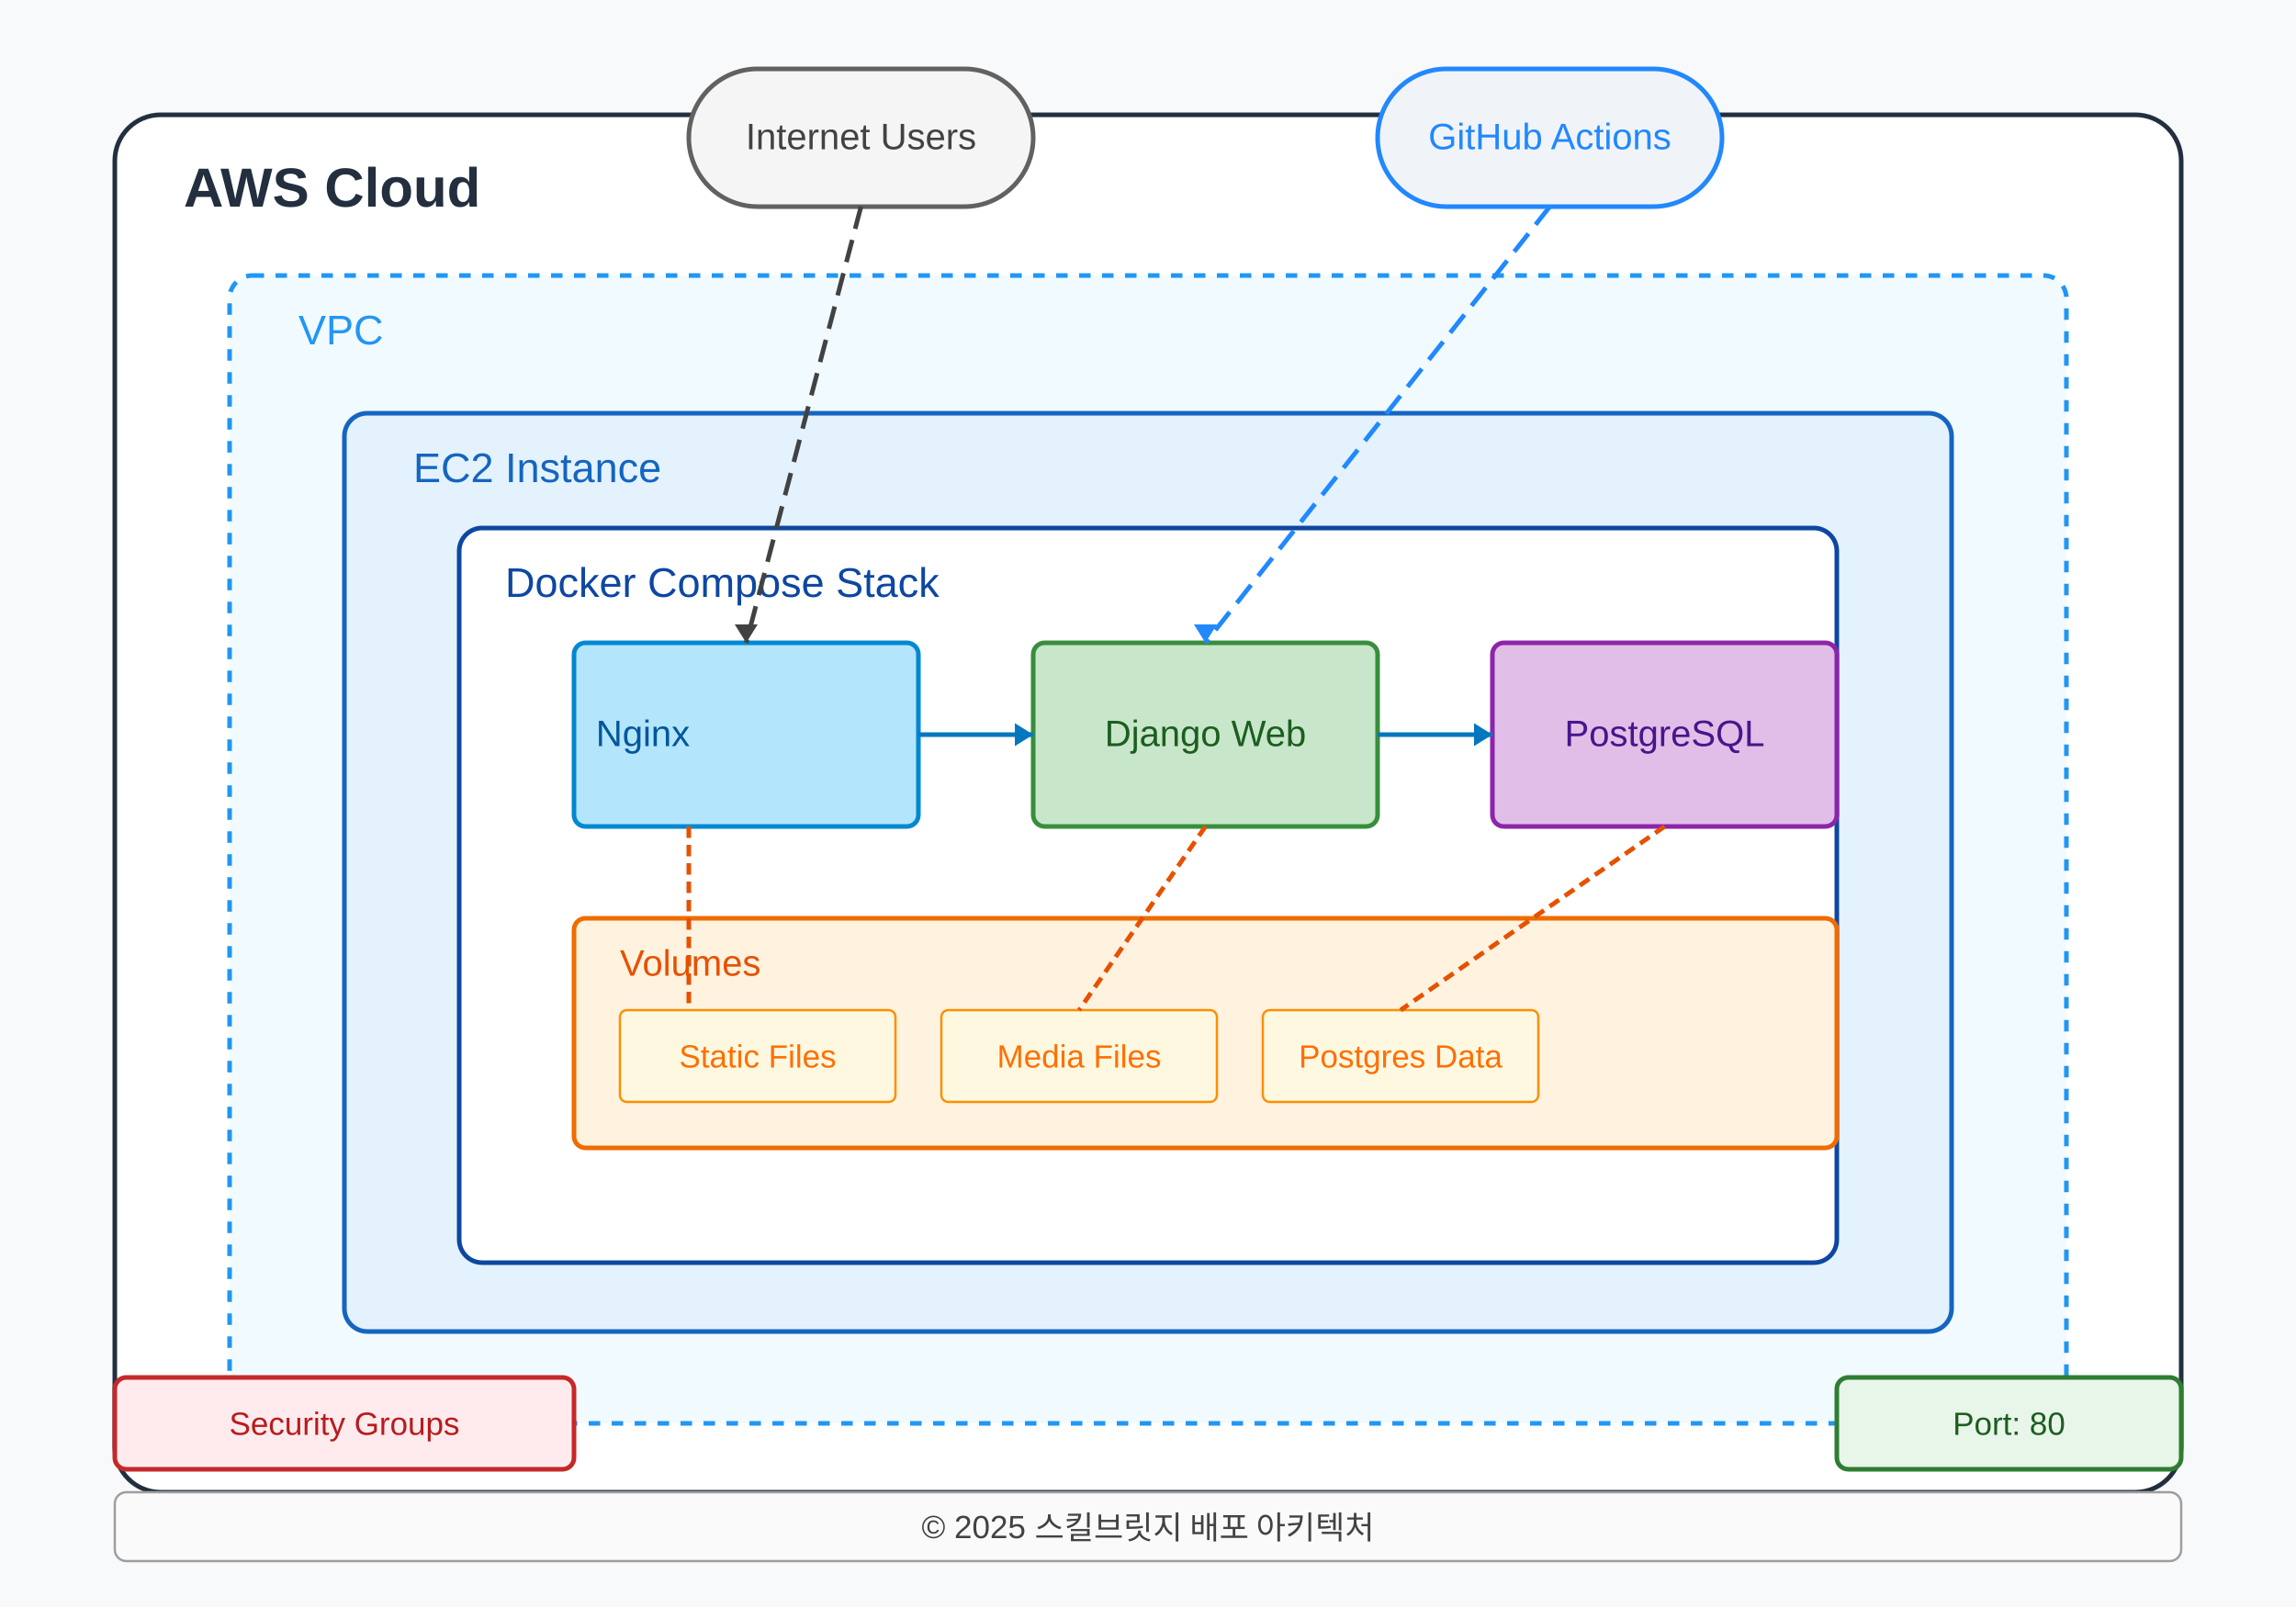
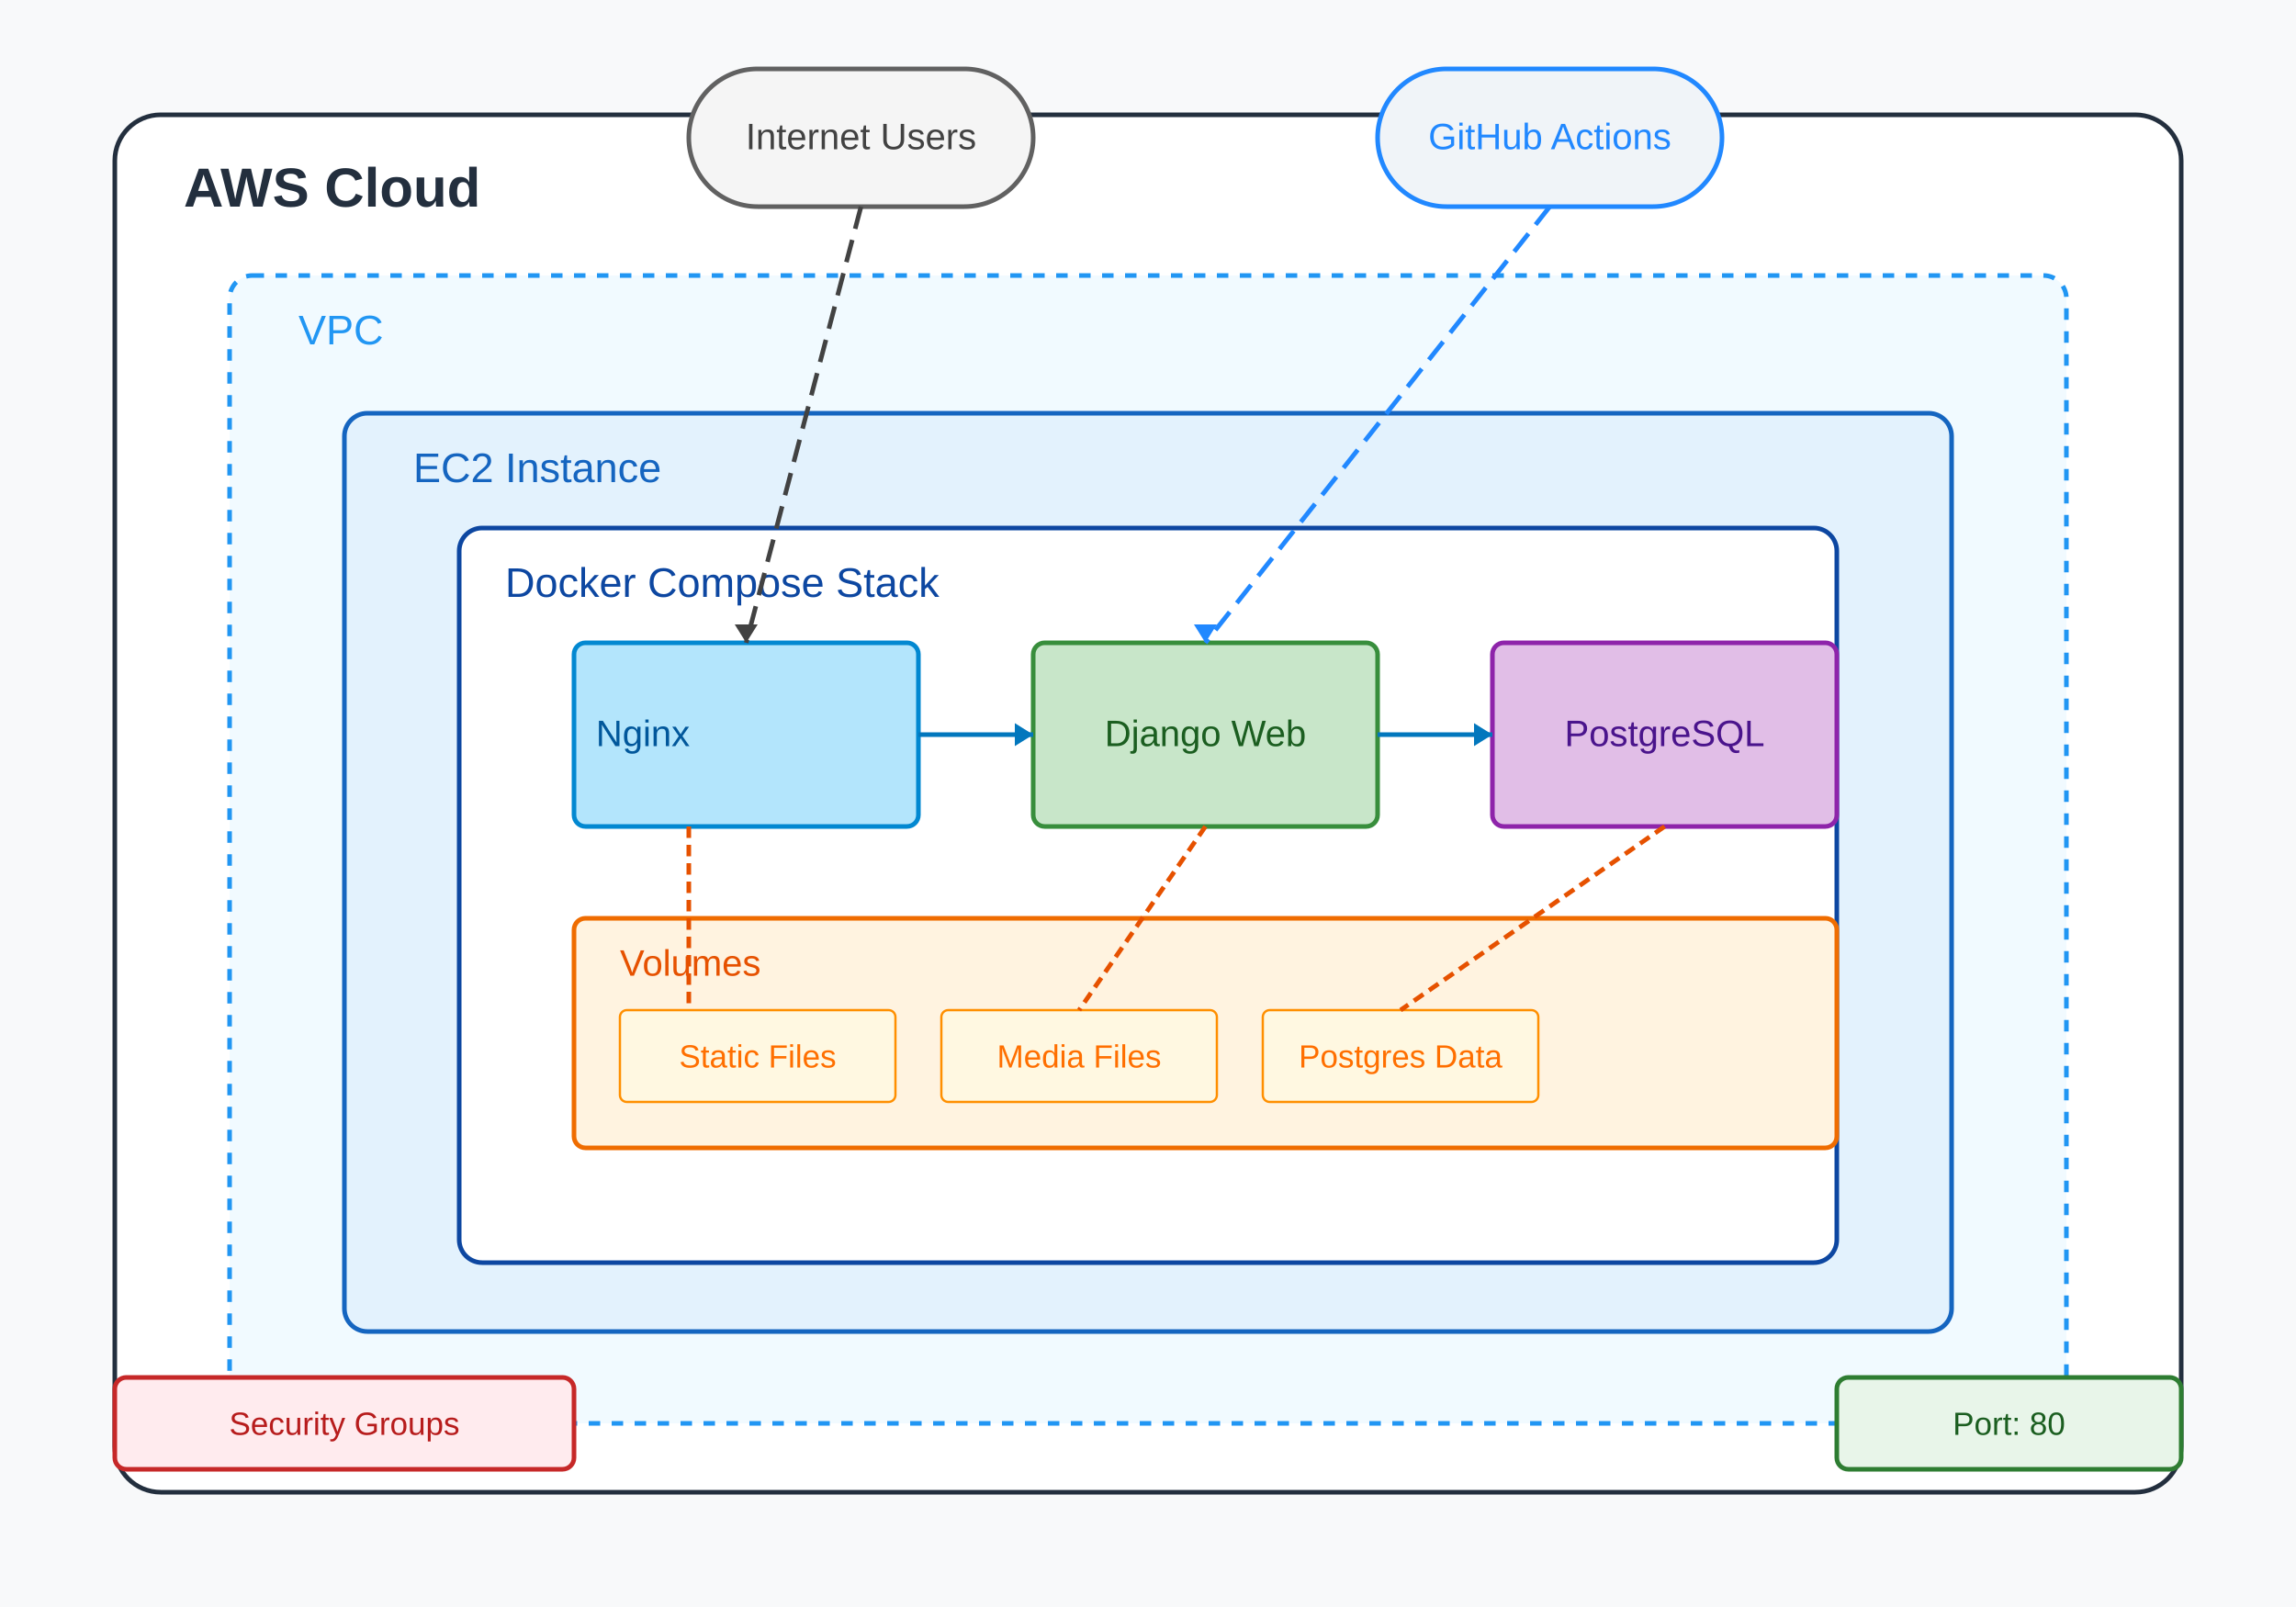
<svg xmlns="http://www.w3.org/2000/svg" viewBox="0 0 1000 700">
  <rect width="1000" height="700" fill="#f8f9fa" />
  <rect x="50" y="50" width="900" height="600" rx="20" ry="20" fill="#ffffff" stroke="#232f3e" stroke-width="2" />
  <text x="80" y="90" font-family="Arial" font-size="24" fill="#232f3e" font-weight="bold">AWS Cloud</text>
  <rect x="100" y="120" width="800" height="500" rx="10" ry="10" fill="#f1faff" stroke="#2196f3" stroke-width="2" stroke-dasharray="5,5" />
  <text x="130" y="150" font-family="Arial" font-size="18" fill="#2196f3">VPC</text>
  <rect x="150" y="180" width="700" height="400" rx="10" ry="10" fill="#e3f2fd" stroke="#1565c0" stroke-width="2" />
  <text x="180" y="210" font-family="Arial" font-size="18" fill="#1565c0">EC2 Instance</text>
  <rect x="200" y="230" width="600" height="320" rx="10" ry="10" fill="#ffffff" stroke="#0d47a1" stroke-width="2" />
  <text x="220" y="260" font-family="Arial" font-size="18" fill="#0d47a1">Docker Compose Stack</text>
  <rect x="250" y="280" width="150" height="80" rx="5" ry="5" fill="#b3e5fc" stroke="#0288d1" stroke-width="2" />
  <text x="280" y="325" font-family="Arial" font-size="16" fill="#01579b" text-anchor="middle">Nginx</text>
  <rect x="450" y="280" width="150" height="80" rx="5" ry="5" fill="#c8e6c9" stroke="#388e3c" stroke-width="2" />
  <text x="525" y="325" font-family="Arial" font-size="16" fill="#1b5e20" text-anchor="middle">Django Web</text>
  <rect x="650" y="280" width="150" height="80" rx="5" ry="5" fill="#e1bee7" stroke="#8e24aa" stroke-width="2" />
  <text x="725" y="325" font-family="Arial" font-size="16" fill="#4a148c" text-anchor="middle">PostgreSQL</text>
  <rect x="250" y="400" width="550" height="100" rx="5" ry="5" fill="#fff3e0" stroke="#ef6c00" stroke-width="2" />
  <text x="270" y="425" font-family="Arial" font-size="16" fill="#e65100">Volumes</text>
  <rect x="270" y="440" width="120" height="40" rx="3" ry="3" fill="#fff8e1" stroke="#ff8f00" stroke-width="1" />
  <text x="330" y="465" font-family="Arial" font-size="14" fill="#ff6f00" text-anchor="middle">Static Files</text>
  <rect x="410" y="440" width="120" height="40" rx="3" ry="3" fill="#fff8e1" stroke="#ff8f00" stroke-width="1" />
  <text x="470" y="465" font-family="Arial" font-size="14" fill="#ff6f00" text-anchor="middle">Media Files</text>
  <rect x="550" y="440" width="120" height="40" rx="3" ry="3" fill="#fff8e1" stroke="#ff8f00" stroke-width="1" />
  <text x="610" y="465" font-family="Arial" font-size="14" fill="#ff6f00" text-anchor="middle">Postgres Data</text>
  <path d="M400 320 L450 320" stroke="#0277bd" stroke-width="2" />
  <polygon points="450,320 442,315 442,325" fill="#0277bd" />
  <path d="M600 320 L650 320" stroke="#0277bd" stroke-width="2" />
  <polygon points="650,320 642,315 642,325" fill="#0277bd" />
  <path d="M300 360 L300 440" stroke="#e65100" stroke-width="2" stroke-dasharray="5,3" />
  <path d="M525 360 L470 440" stroke="#e65100" stroke-width="2" stroke-dasharray="5,3" />
  <path d="M725 360 L610 440" stroke="#e65100" stroke-width="2" stroke-dasharray="5,3" />
  <rect x="300" y="30" width="150" height="60" rx="30" ry="30" fill="#f5f5f5" stroke="#616161" stroke-width="2" />
  <text x="375" y="65" font-family="Arial" font-size="16" fill="#424242" text-anchor="middle">Internet Users</text>
  <path d="M375 90 L325 280" stroke="#424242" stroke-width="2" stroke-dasharray="10,5" />
  <polygon points="325,280 320,272 330,272" fill="#424242" />
  <rect x="600" y="30" width="150" height="60" rx="30" ry="30" fill="#f0f4f8" stroke="#2188ff" stroke-width="2" />
  <text x="675" y="65" font-family="Arial" font-size="16" fill="#2188ff" text-anchor="middle">GitHub Actions</text>
  <path d="M675 90 L525 280" stroke="#2188ff" stroke-width="2" stroke-dasharray="10,5" />
  <polygon points="525,280 520,272 530,272" fill="#2188ff" />
  <rect x="50" y="600" width="200" height="40" rx="5" ry="5" fill="#ffebee" stroke="#c62828" stroke-width="2" />
  <text x="150" y="625" font-family="Arial" font-size="14" fill="#b71c1c" text-anchor="middle">Security Groups</text>
  <rect x="800" y="600" width="150" height="40" rx="5" ry="5" fill="#e8f5e9" stroke="#2e7d32" stroke-width="2" />
  <text x="875" y="625" font-family="Arial" font-size="14" fill="#1b5e20" text-anchor="middle">Port: 80</text>
-   <rect x="50" y="650" width="900" height="30" rx="5" ry="5" fill="#fafafa" stroke="#9e9e9e" stroke-width="1" />
-   <text x="500" y="670" font-family="Arial" font-size="14" fill="#424242" text-anchor="middle">© 2025 스킬브릿지 배포 아키텍처</text>
</svg>
